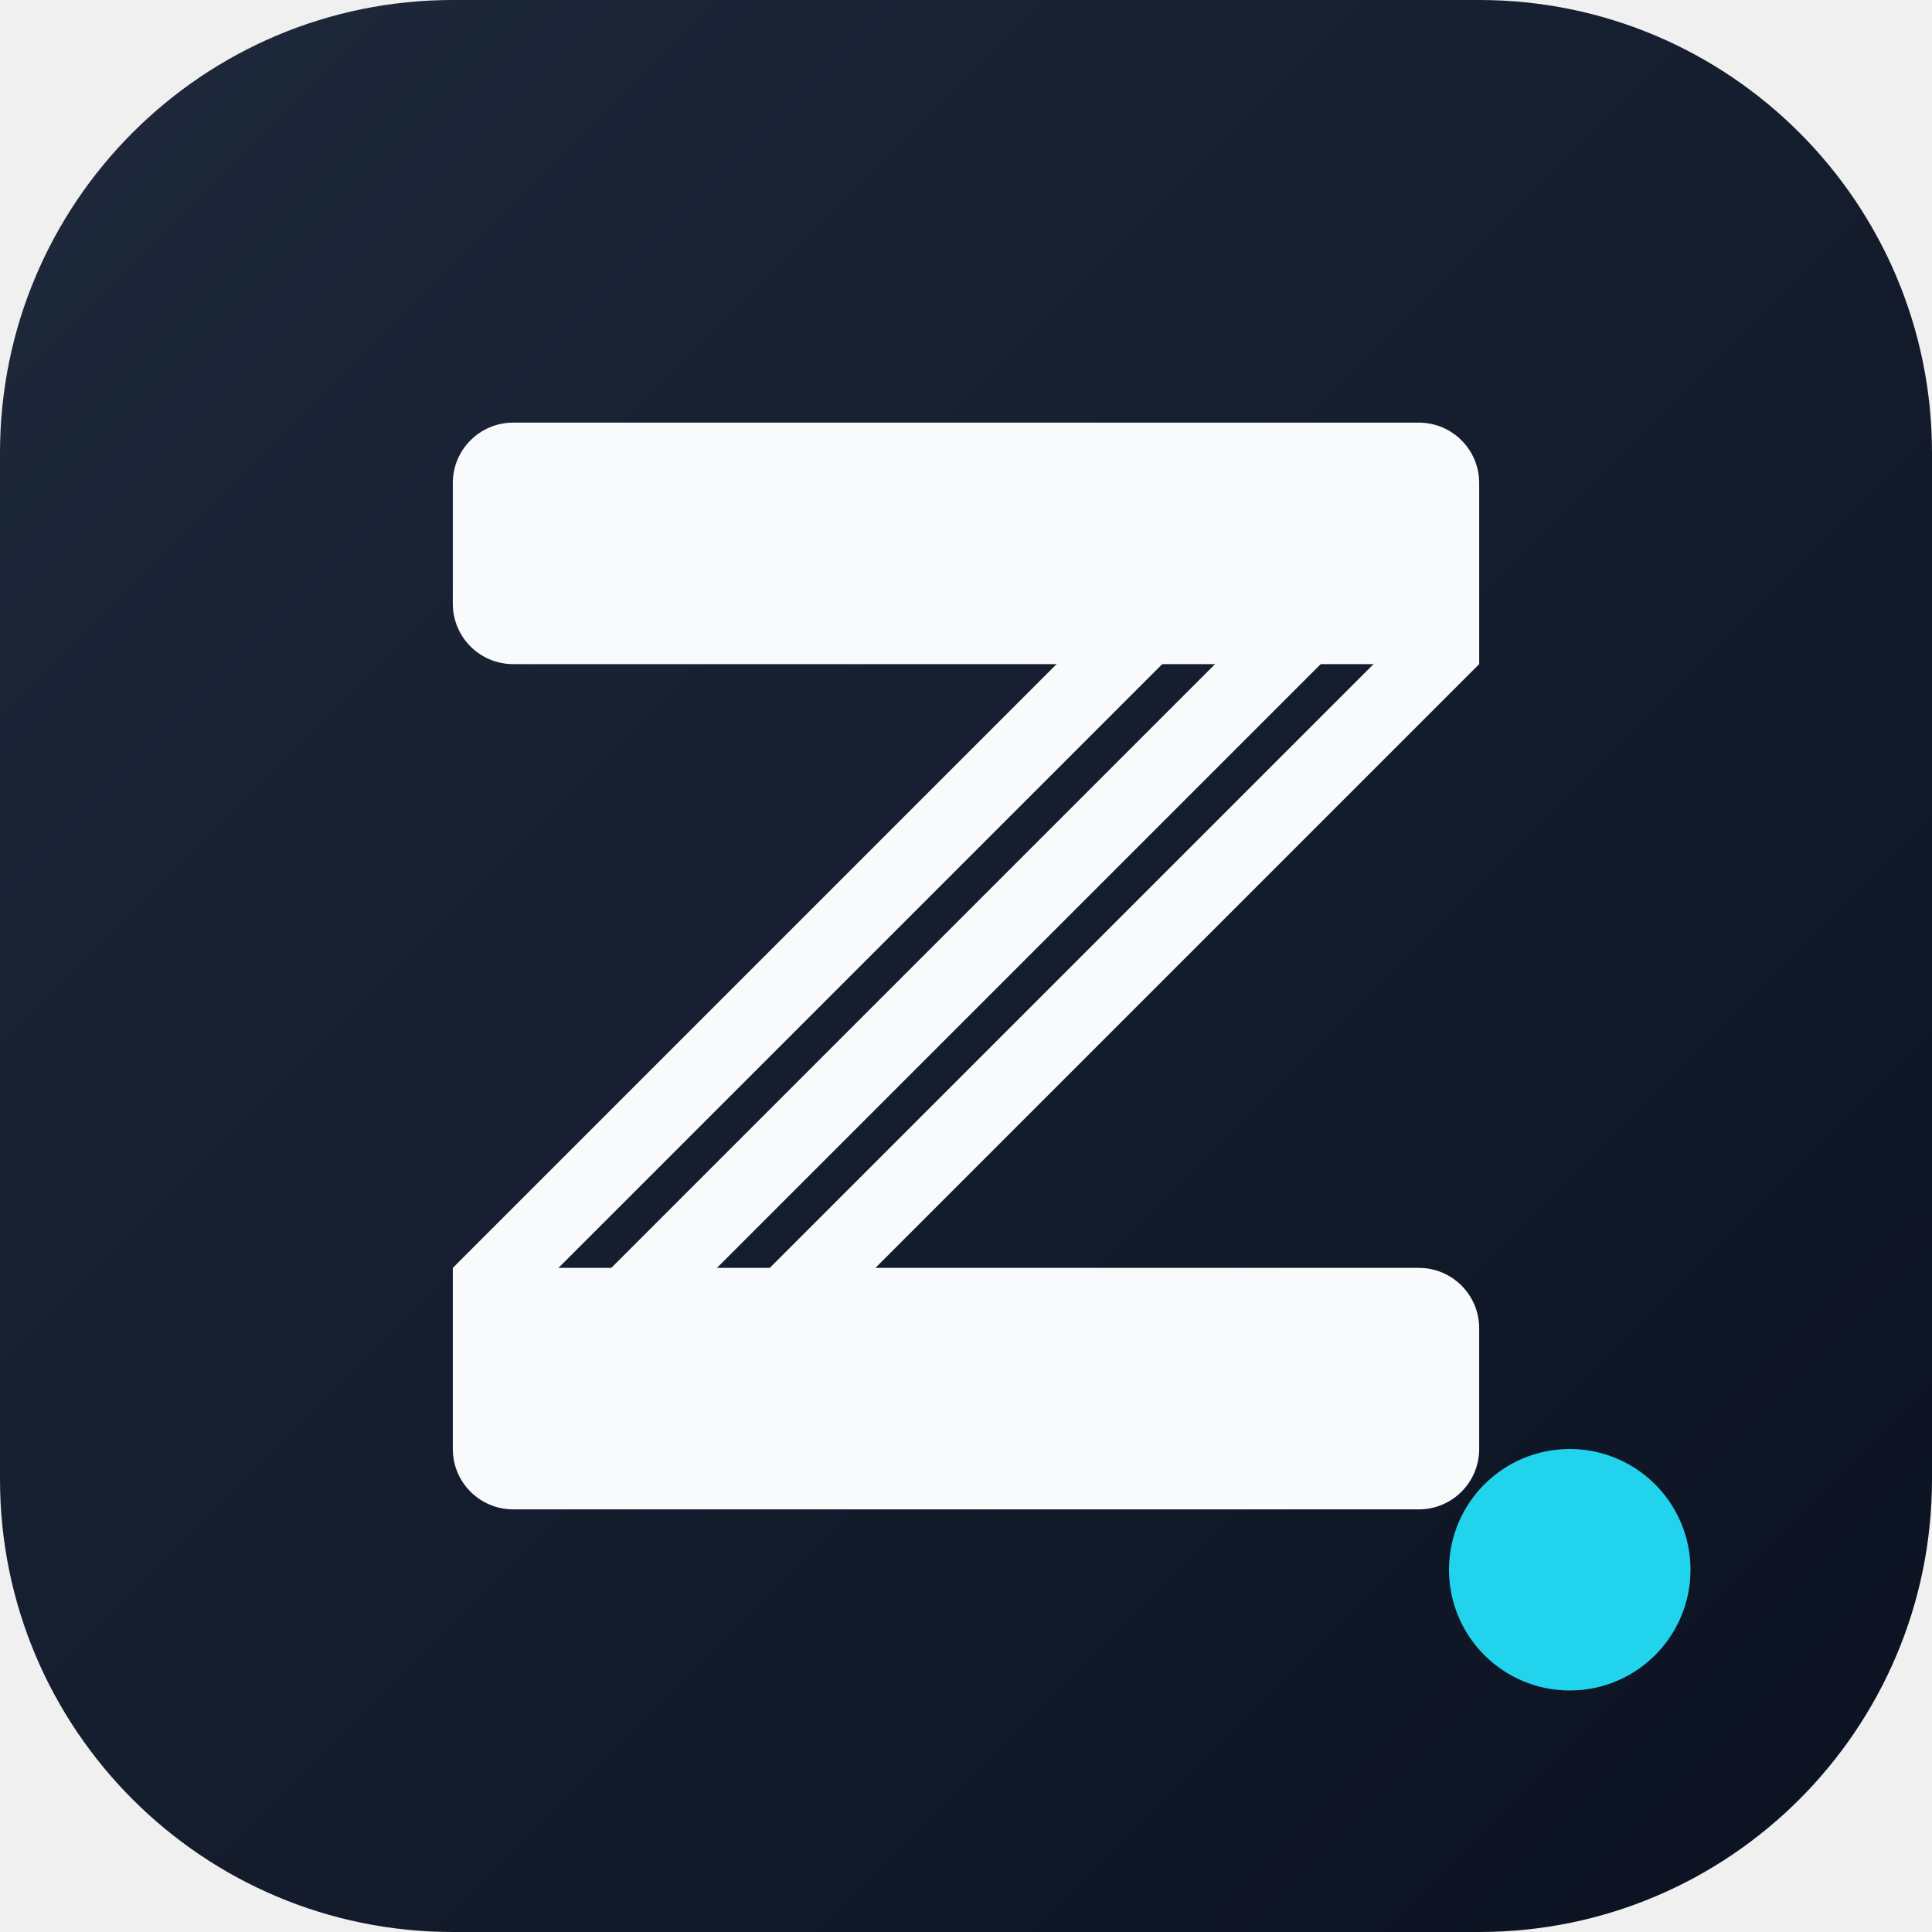
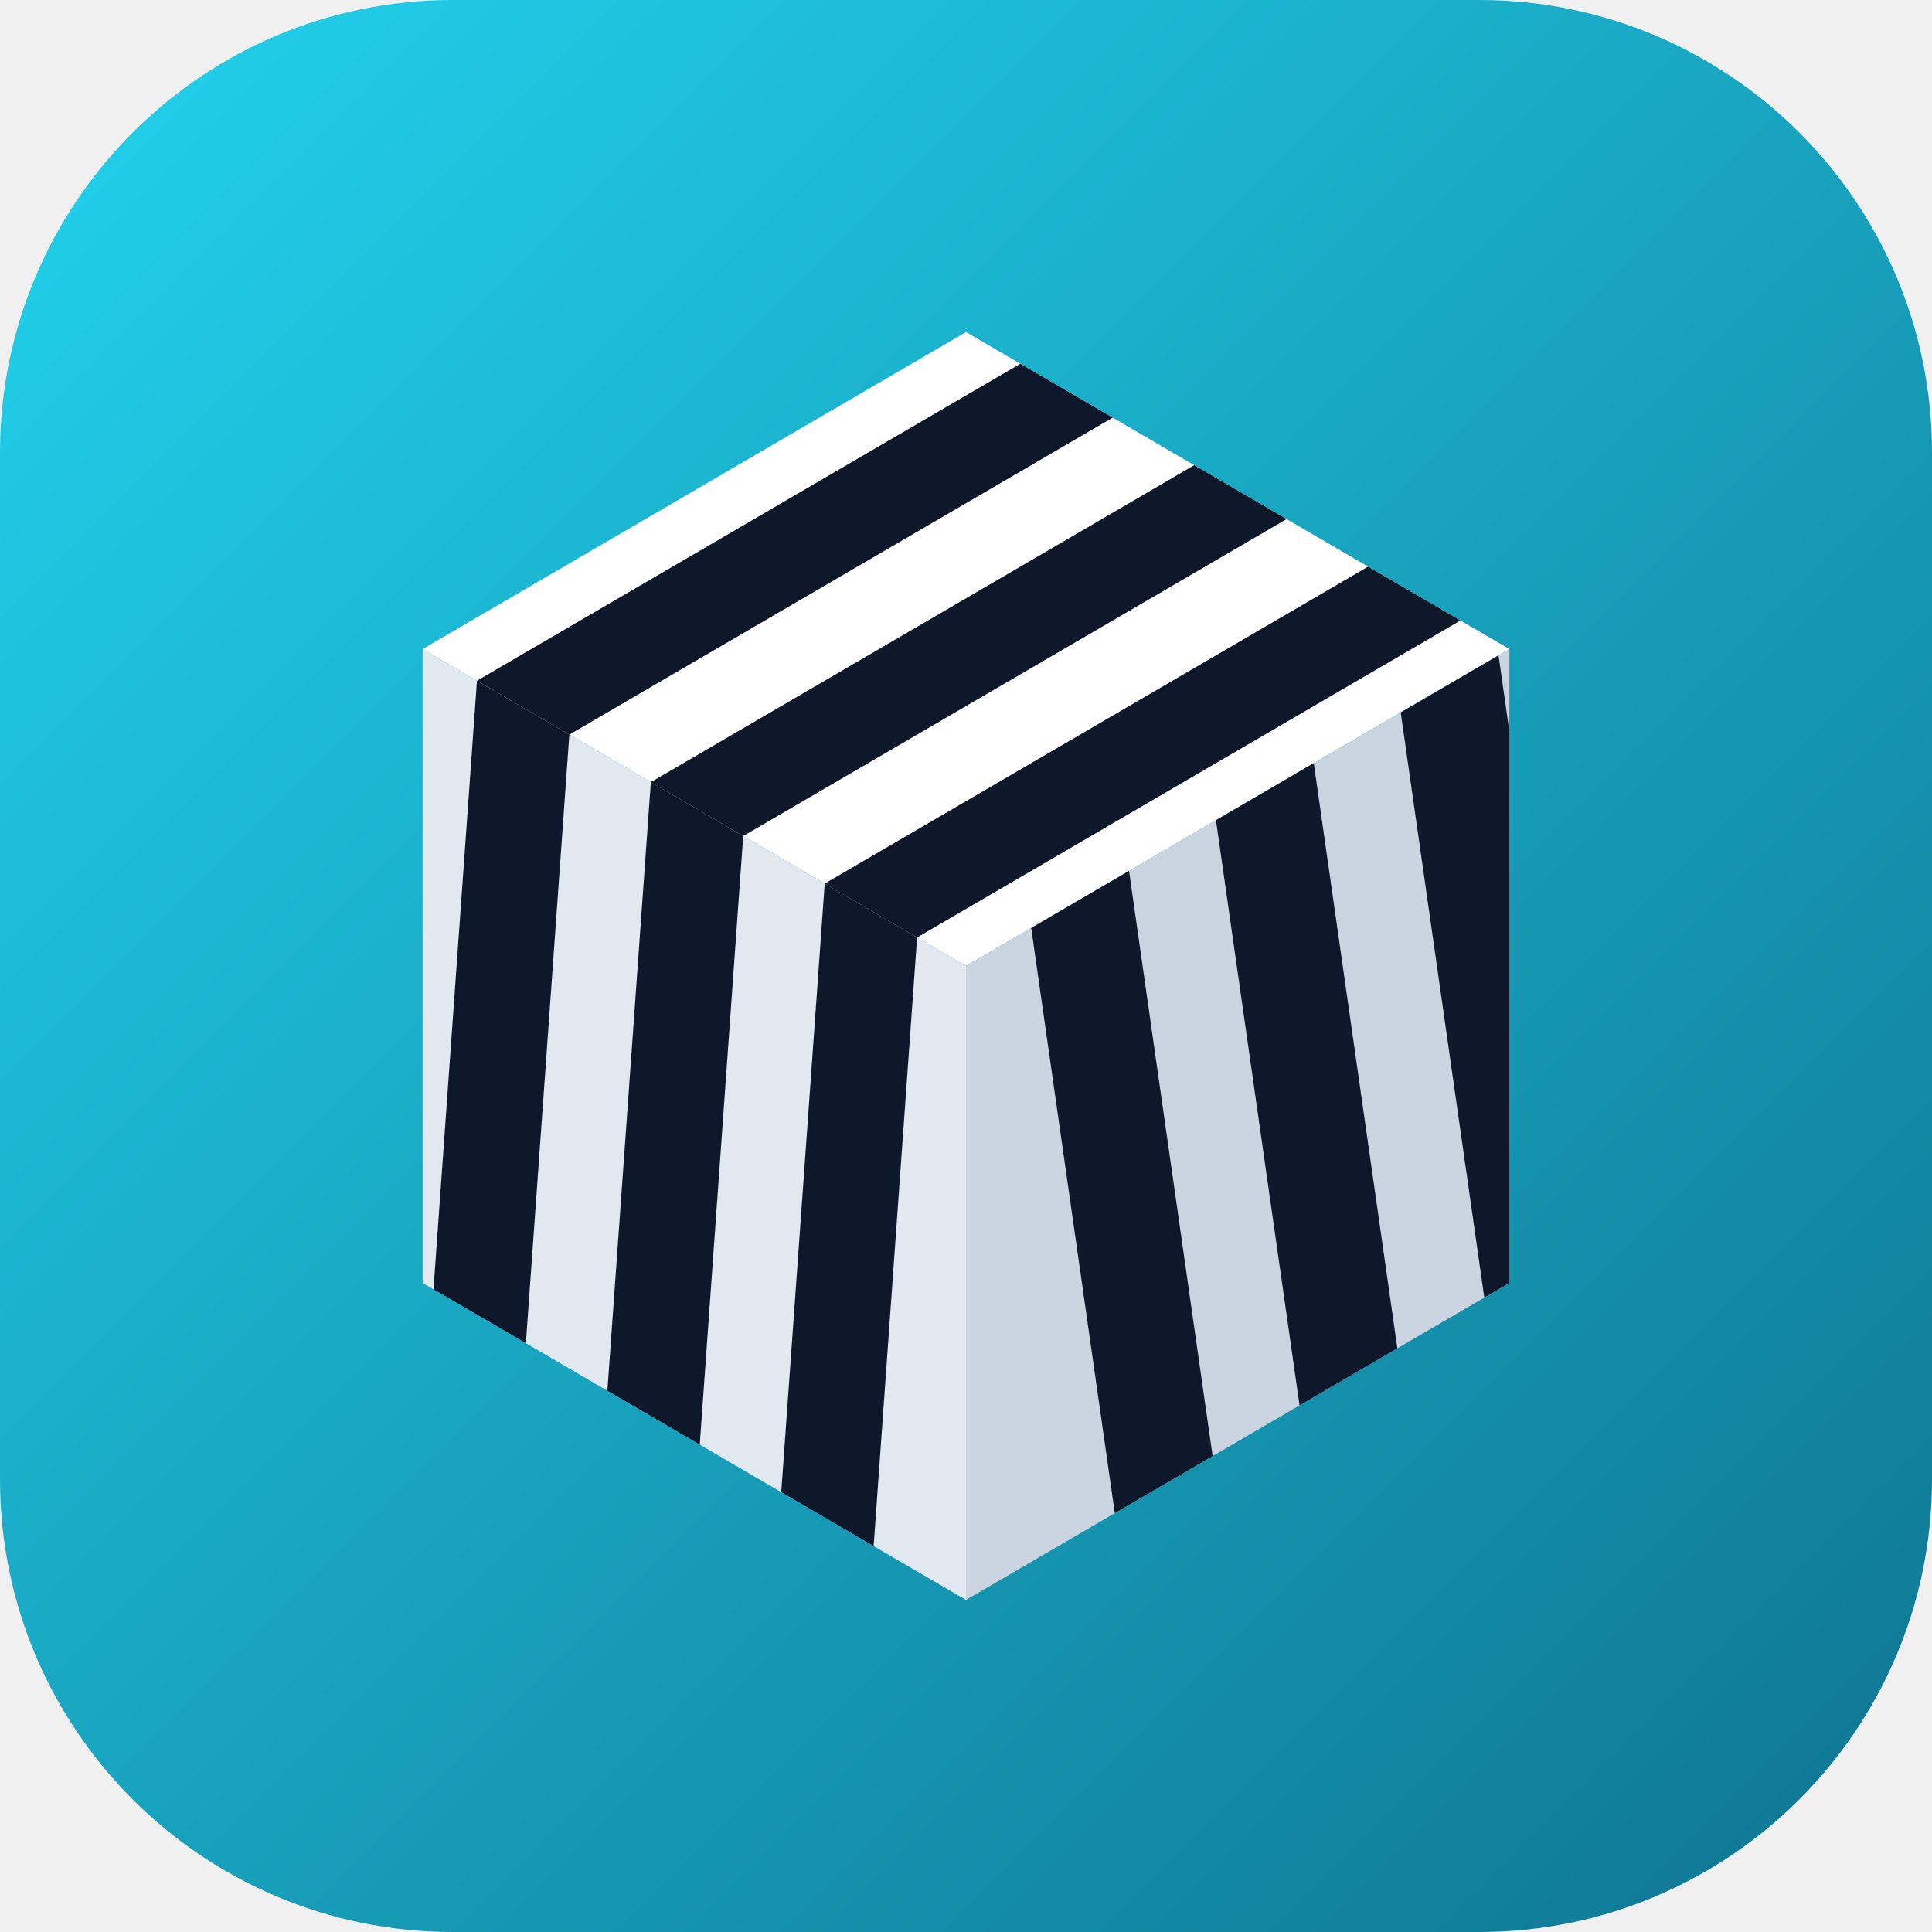
<svg xmlns="http://www.w3.org/2000/svg" viewBox="0 0 128 128" width="128" height="128" role="img" aria-label="zebkit">
  <defs>
    <linearGradient id="zebkit-tile" x1="0" y1="0" x2="1" y2="1">
-       <stop offset="0" stop-color="#1E293B" />
-       <stop offset="1" stop-color="#0B1120" />
+       <stop offset="0" stop-color="#22D3EE" />
+       <stop offset="1" stop-color="#0E7490" />
    </linearGradient>
-     <clipPath id="zebkit-z">
-       <rect x="30" y="28" width="68" height="72" />
+     <clipPath id="zebkit-top">
+       <path d="M64 22 L100 43 L64 64 L28 43Z" />
+     </clipPath>
+     <clipPath id="zebkit-left">
+       <path d="M28 43 L64 64 L64 106 L28 85Z" />
+     </clipPath>
+     <clipPath id="zebkit-right">
+       <path d="M64 64 L100 43 L100 85 L64 106Z" />
    </clipPath>
  </defs>
  <rect width="128" height="128" rx="30" fill="url(#zebkit-tile)" />
-   <g fill="#F8FAFC">
-     <rect x="30" y="28" width="68" height="16" rx="4" />
-     <rect x="30" y="84" width="68" height="16" rx="4" />
-     <g clip-path="url(#zebkit-z)">
-       <path d="M74 40h7l-48 48h-7z" />
-       <path d="M84.5 40h7l-48 48h-7z" />
-       <path d="M95 40h7l-48 48h-7z" />
+   <path d="M64 22 L100 43 L64 64 L28 43Z" fill="#FFFFFF" />
+   <path d="M28 43 L64 64 L64 106 L28 85Z" fill="#E2E8F0" />
+   <path d="M64 64 L100 43 L100 85 L64 106Z" fill="#CBD5E1" />
+   <g fill="#0F172A">
+     <g clip-path="url(#zebkit-top)">
+       <path d="M31.6 45.1 L67.6 24.1 L73.72 27.67 L37.72 48.67Z" />
+       <path d="M43.12 51.82 L79.12 30.82 L85.24 34.39 L49.24 55.39Z" />
+       <path d="M54.64 58.54 L90.64 37.54 L96.76 41.11 L60.76 62.11Z" />
+     </g>
+     <g clip-path="url(#zebkit-left)">
+       <path d="M31.6 45.1 L37.72 48.67 L34.72 90.67 L28.6 87.1Z" />
+       <path d="M43.12 51.82 L49.24 55.39 L46.24 97.39 L40.12 93.82Z" />
+       <path d="M54.64 58.54 L60.76 62.11 L57.76 104.11 L51.64 100.54Z" />
+     </g>
+     <g clip-path="url(#zebkit-right)">
+       <path d="M68.32 61.48 L74.8 57.7 L80.8 99.7 L74.32 103.48Z" />
+       <path d="M80.56 54.34 L87.04 50.56 L93.04 92.56 L86.56 96.34Z" />
+       <path d="M92.8 47.2 L99.28 43.42 L105.28 85.42 L98.8 89.2Z" />
    </g>
  </g>
-   <circle cx="104" cy="104" r="8" fill="#22D3EE" />
</svg>
